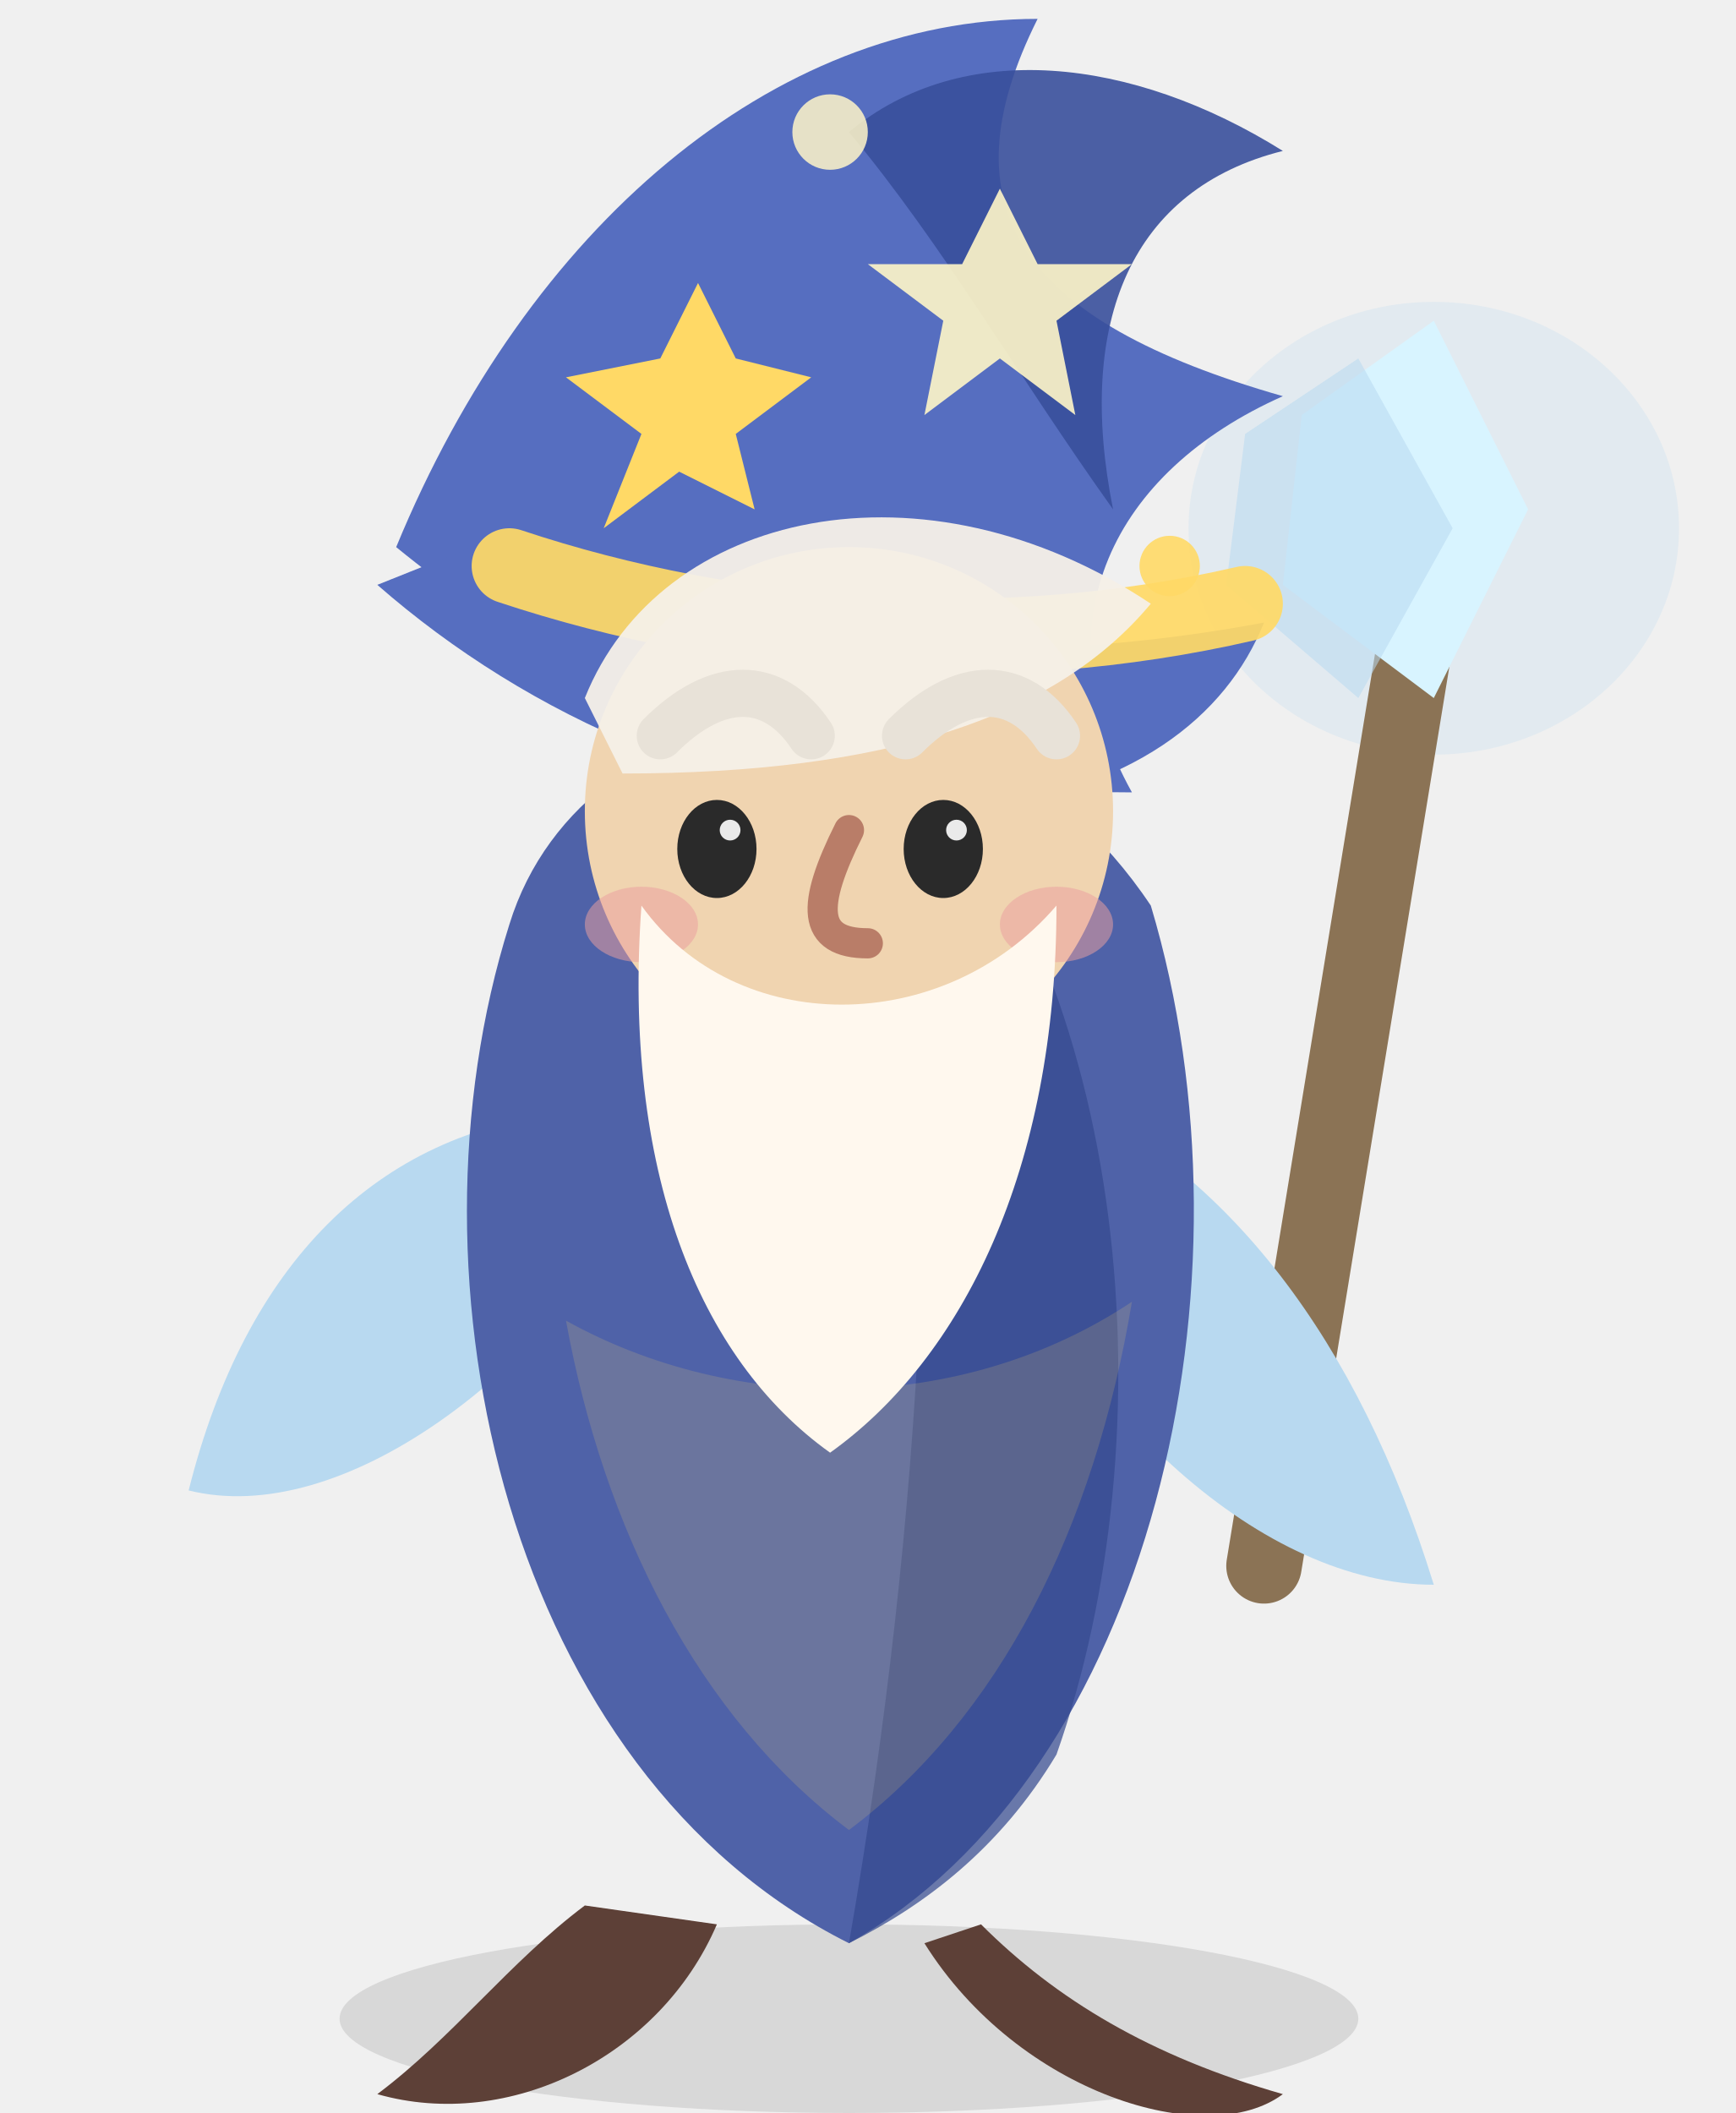
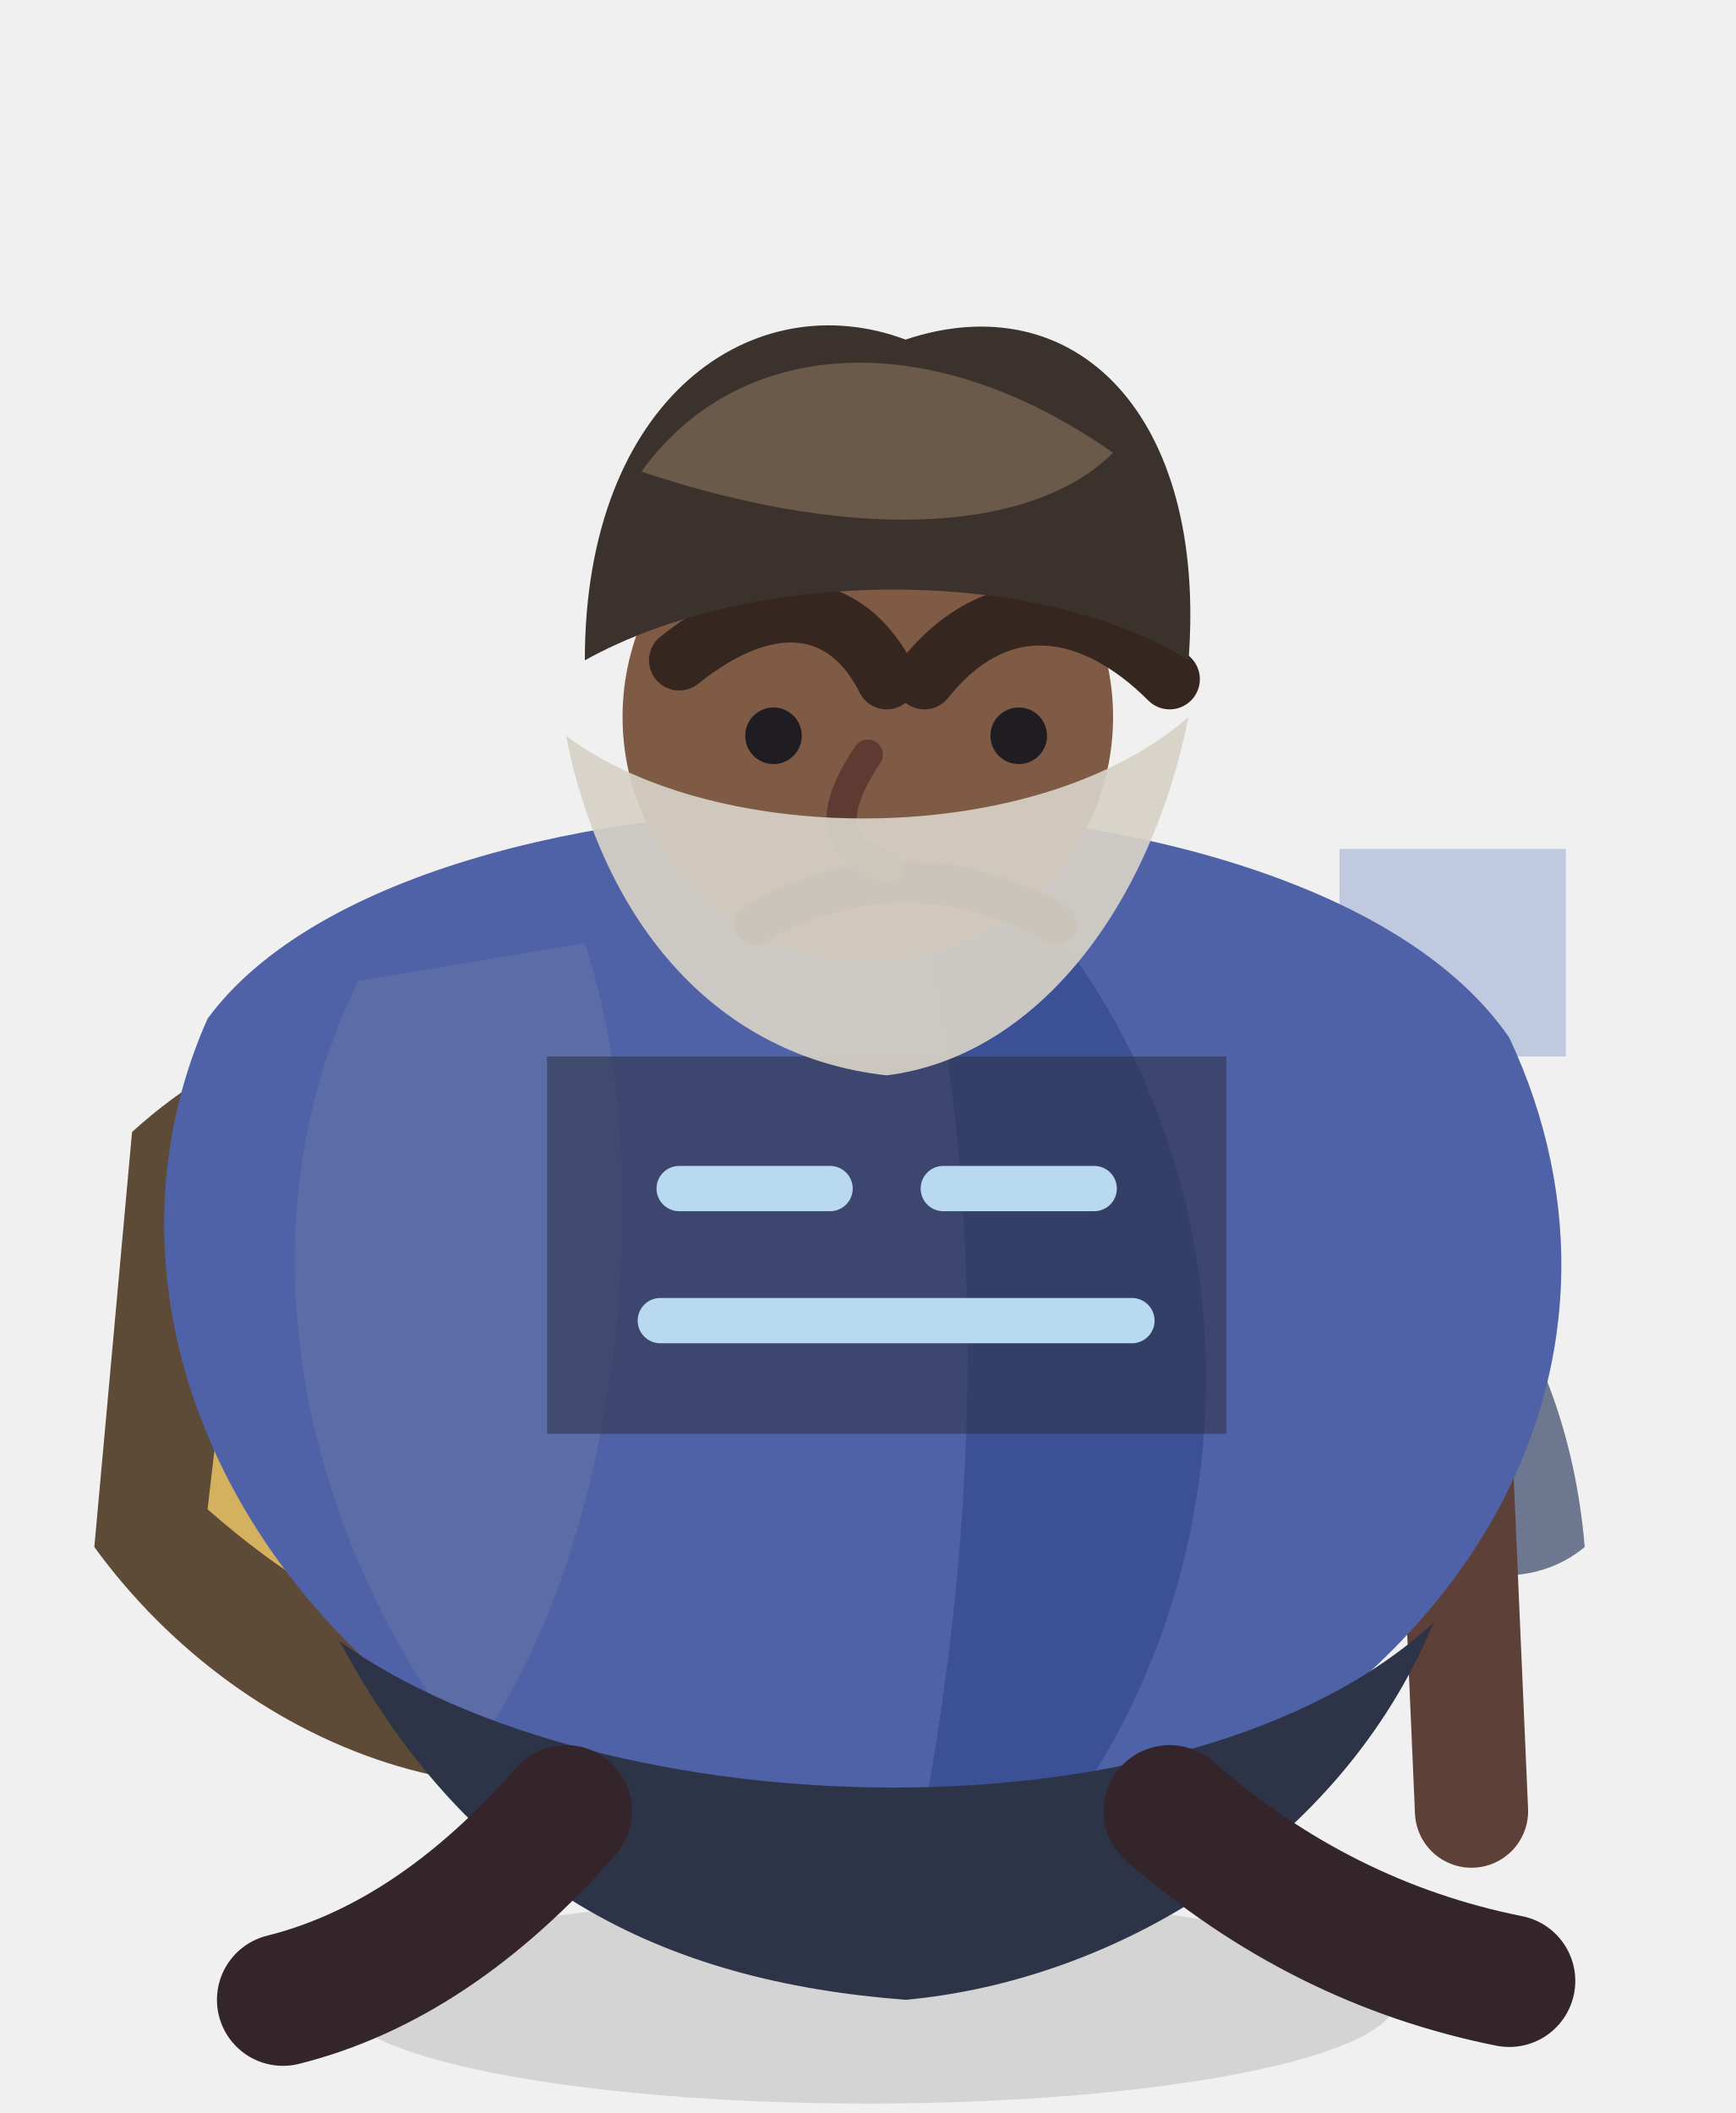
<svg xmlns="http://www.w3.org/2000/svg" width="92" height="112" viewBox="0 0 92 112">
-   <ellipse cx="45" cy="107" rx="27" ry="5" fill="#000000" opacity="0.1" />
-   <ellipse cx="76" cy="28" rx="13" ry="12" fill="#b8d9f0" opacity="0.25" />
-   <path d="M67 83L76 28" fill="none" stroke="#8b7355" stroke-width="4" stroke-linecap="round" />
-   <path d="M76 17L81 27L76 37L68 31L69 22Z" fill="#d8f4ff" />
-   <path d="M72 19L77 28L72 37L65 31L66 23Z" fill="#b8d9f0" opacity="0.55" transform="translate(0 0)" />
-   <path d="M30 59C20 60 13 67 10 79C18 81 29 73 35 62Z" fill="#b8d9f0" />
-   <path d="M56 58C65 62 72 71 76 84C67 84 57 75 52 63Z" fill="#b8d9f0" />
-   <path d="M27 49C31 36 51 33 61 48C67 68 61 94 45 103C27 94 21 68 27 49Z" fill="#4f62a8" />
-   <path d="M48 39C60 52 62 76 56 93C53 98 49 101 45 103C49 80 50 58 48 39Z" fill="#354a8f" opacity="0.72" />
-   <path d="M30 70C39 75 51 75 60 69C58 81 53 91 45 97C37 91 32 81 30 70Z" fill="#ffd966" opacity="0.16" />
-   <path d="M21 29C28 12 41 1 55 1C50 11 54 17 68 21C59 25 55 33 60 42C45 42 32 38 21 29Z" fill="#566ec0" />
-   <path d="M45 7C51 2 60 3 68 8C60 10 57 17 59 27C54 20 50 13 45 7Z" fill="#384f9b" opacity="0.9" />
-   <path d="M35 19L37 15L39 19L43 20L39 23L40 27L36 25L32 28L34 23L30 20Z" fill="#ffd966" />
-   <path d="M53 10L55 14L60 14L56 17L57 22L53 19L49 22L50 17L46 14L51 14Z" fill="#fff6c8" opacity="0.9" />
-   <circle cx="44" cy="7" r="2" fill="#fff6c8" opacity="0.85" />
-   <circle cx="62" cy="30" r="1.6" fill="#ffd966" opacity="0.9" />
-   <path d="M25 29C36 34 51 36 67 33C65 38 60 42 51 43C39 43 28 38 20 31Z" fill="#566ec0" />
-   <path d="M27 30C39 34 53 35 66 32" fill="none" stroke="#ffd966" stroke-width="4" stroke-linecap="round" opacity="0.92" />
-   <circle cx="45" cy="43" r="14" fill="#f0d4b0" />
-   <path d="M31 37C35 27 49 24 61 32C56 38 47 41 33 41Z" fill="#f6f0e8" opacity="0.95" />
-   <ellipse cx="38" cy="45" rx="2.1" ry="2.6" fill="#2a2a2a" />
-   <ellipse cx="50" cy="45" rx="2.1" ry="2.6" fill="#2a2a2a" />
-   <circle cx="38.7" cy="44" r="0.55" fill="#ffffff" opacity="0.9" />
-   <circle cx="50.7" cy="44" r="0.55" fill="#ffffff" opacity="0.9" />
-   <path d="M35 39C38 36 41 36 43 39" fill="none" stroke="#e8e2d8" stroke-width="2.5" stroke-linecap="round" />
-   <path d="M48 39C51 36 54 36 56 39" fill="none" stroke="#e8e2d8" stroke-width="2.5" stroke-linecap="round" />
-   <ellipse cx="34" cy="49" rx="3" ry="2" fill="#eaa0a0" opacity="0.52" />
-   <ellipse cx="56" cy="49" rx="3" ry="2" fill="#eaa0a0" opacity="0.52" />
-   <path d="M45 44C43 48 43 50 46 50" fill="none" stroke="#b97d68" stroke-width="1.6" stroke-linecap="round" />
-   <path d="M34 48C39 55 50 55 56 48C56 62 51 72 44 77C37 72 33 62 34 48Z" fill="#fff8ee" />
-   <path d="M31 101C27 104 24 108 20 111C27 113 35 109 38 102Z" fill="#5d4037" />
-   <path d="M52 102C56 106 61 109 68 111C64 114 54 111 49 103Z" fill="#5d4037" />
+   <style>.body,.robe,.robeHem,.head,.hatHair,.staffArm,.offArm,.staff,.capeScarf,.familiar{transform-box:view-box}.body,.robe{transform-origin:46px 102px;animation:bodyBreathe 2.8s ease-in-out infinite}.head{transform-origin:46px 40px;animation:headNod 3.4s ease-in-out infinite}.hatHair{transform-origin:46px 28px;animation:hatSway 2.7s ease-in-out infinite}.staffArm,.staff{transform-origin:64px 62px;animation:staffIdle 2.4s ease-in-out infinite}.offArm{transform-origin:31px 61px;animation:offIdle 2.9s ease-in-out infinite}.capeScarf{transform-origin:44px 62px;animation:capeIdle 2s ease-in-out infinite}.familiar{transform-origin:20px 86px;animation:familiarBob 1.6s ease-in-out infinite}@keyframes bodyBreathe{0%,100%{transform:translateY(0) scale(1)}50%{transform:translateY(-1px) scale(1.015,.985)}}@keyframes headNod{0%,100%{transform:rotate(-1deg)}50%{transform:rotate(1.5deg) translateY(-.5px)}}@keyframes hatSway{0%,100%{transform:rotate(-2deg)}50%{transform:rotate(2deg)}}@keyframes staffIdle{0%,100%{transform:rotate(-2deg)}50%{transform:rotate(3deg)}}@keyframes offIdle{0%,100%{transform:rotate(1deg)}50%{transform:rotate(-3deg)}}@keyframes capeIdle{0%,100%{transform:skewX(-2deg)}50%{transform:skewX(3deg)}}@keyframes familiarBob{0%,100%{transform:translateY(0) rotate(-2deg)}50%{transform:translateY(-2px) rotate(3deg)}}@media (prefers-reduced-motion: reduce){.body,.robe,.robeHem,.head,.hatHair,.staffArm,.offArm,.staff,.capeScarf,.familiar{animation:none}}</style>
+   <ellipse cx="46" cy="106" rx="28" ry="5.5" fill="#000000" opacity="0.12" />
+   <g class="staffArm staff">
+     <path d="M66 60C76 61 83 70 84 82C78 87 66 79 62 67Z" fill="#6d7890" />
+     <path d="M76 50L78 96" stroke="#5d4037" stroke-width="6" stroke-linecap="round" />
+     <path d="M71 45H83V56H71Z" fill="#bfc9df" />
+     <circle cx="63" cy="62" r="4.2" fill="#8b6a55" />
+   </g>
+   <g class="offArm">
+     <path d="M32 61C23 59 15 65 11 76C17 84 30 80 38 67Z" fill="#6d7890" />
+     <circle cx="16" cy="76" r="4" fill="#7f5a45" />
+   </g>
+   <g class="familiar">
+     <path d="M7 60C18 50 35 51 46 62L41 91C28 99 13 93 5 82Z" fill="#5d4a37" />
+     <path d="M13 63C22 57 32 58 40 65L36 84C27 90 19 87 11 80Z" fill="#d4b15f" />
+     <path d="M16 69H37M15 75H36M19 82H32" stroke="#7a603d" stroke-width="2.3" stroke-linecap="round" />
+     <path d="M12 63L39 88" stroke="#f1d98a" stroke-width="2" stroke-linecap="round" opacity="0.6" />
+   </g>
+   <g class="body robe">
+     <path d="M11 54C22 39 69 39 80 55C88 72 79 93 48 101C16 96 3 72 11 54Z" fill="#4f62a8" />
+     <path d="M47 41C66 54 68 78 58 94C55 98 51 100 48 101C53 78 52 58 47 41Z" fill="#354a8f" opacity="0.72" />
+     <g class="capeScarf">
+       <path d="M19 52C13 64 15 80 25 93C33 82 35 62 31 50Z" fill="#5b6ca7" />
+     </g>
+     <path d="M29 56H65V76H29Z" fill="#2e3448" opacity="0.6" />
+     <path d="M36 63H44M50 63H58M35 70H60" stroke="#b8d9f0" stroke-width="2.4" stroke-linecap="round" />
+     <g class="robeHem">
+       <path d="M18 87C32 97 63 98 76 86C71 98 59 105 48 106C35 105 25 100 18 87Z" fill="#2e3448" />
+     </g>
+   </g>
+   <path d="M30 96Q23 104 15 106" stroke="#34252b" stroke-width="7" stroke-linecap="round" fill="none" />
+   <path d="M62 96Q70 103 80 105" stroke="#34252b" stroke-width="7" stroke-linecap="round" fill="none" />
+   <g class="head">
+     <circle cx="46" cy="38" r="13" fill="#7f5a45" />
+     <path d="M36 35C41 31 45 32 47 36M49 36C53 31 58 32 62 36" stroke="#35261f" stroke-width="3.2" stroke-linecap="round" fill="none" />
+     <circle cx="41" cy="39" r="1.5" fill="#1f1d22" />
+     <circle cx="54" cy="39" r="1.5" fill="#1f1d22" />
+     <path d="M40 49C45 46 51 46 56 49" stroke="#3d2a25" stroke-width="2.2" stroke-linecap="round" fill="none" />
+     <path d="M46 40C44 43 44 45 47 46" stroke="#5e3b32" stroke-width="1.6" stroke-linecap="round" fill="none" />
+   </g>
+   <g class="hatHair">
+     <path d="M31 35C31 21 40 15 48 18C57 15 64 22 63 35C55 30 40 30 31 35Z" fill="#3b322e" />
+     <path d="M34 25C39 18 49 17 59 24C55 28 46 29 34 25Z" fill="#6b5a4a" />
+     <path d="M30 39C38 45 55 45 63 38C61 48 55 56 47 57C38 56 32 49 30 39Z" fill="#d7d1c7" opacity="0.92" />
+   </g>
</svg>
